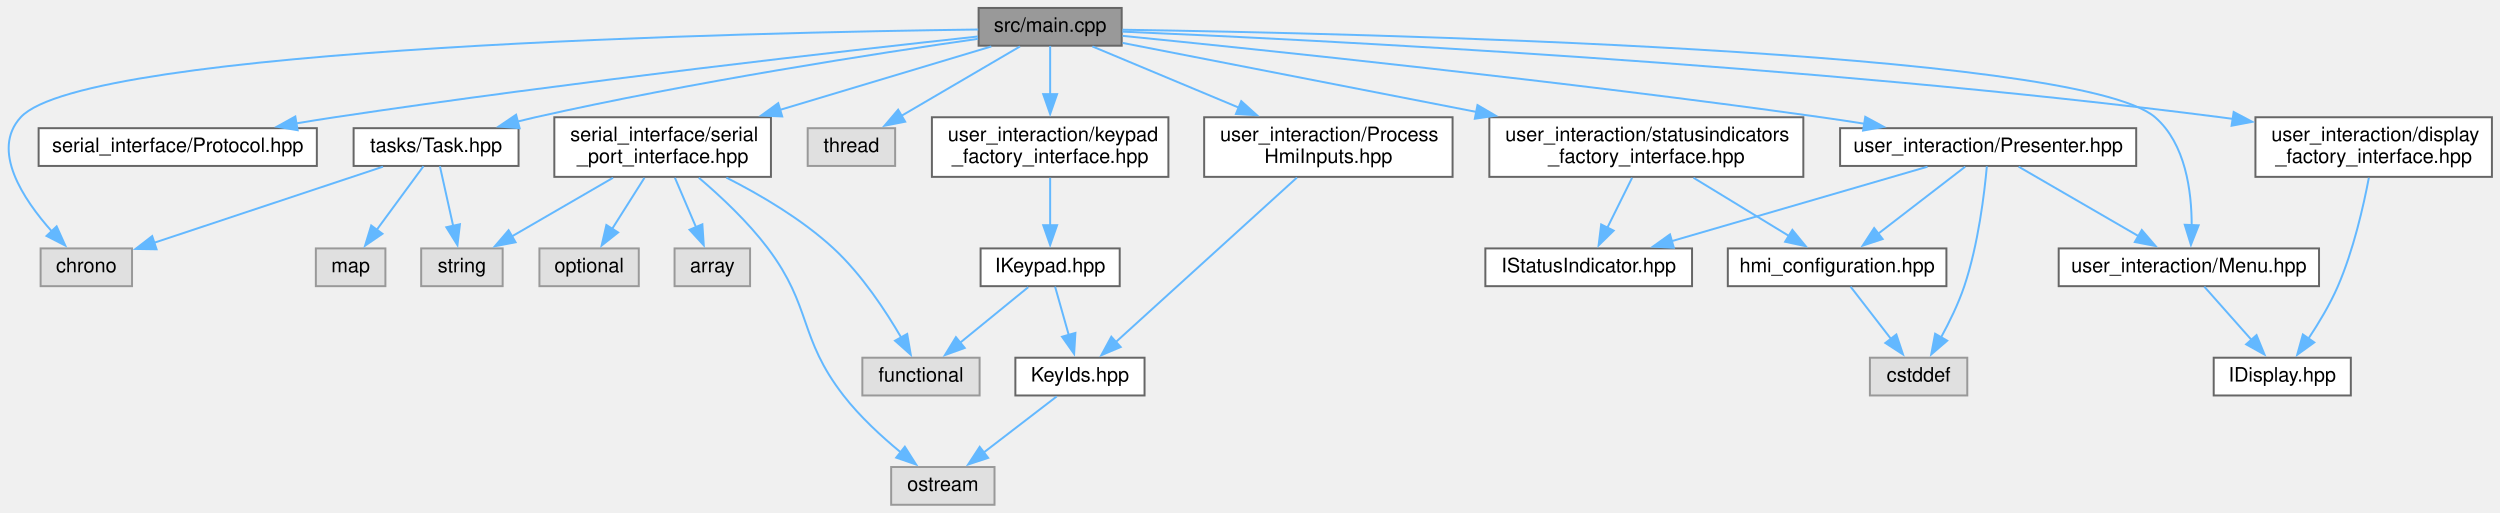
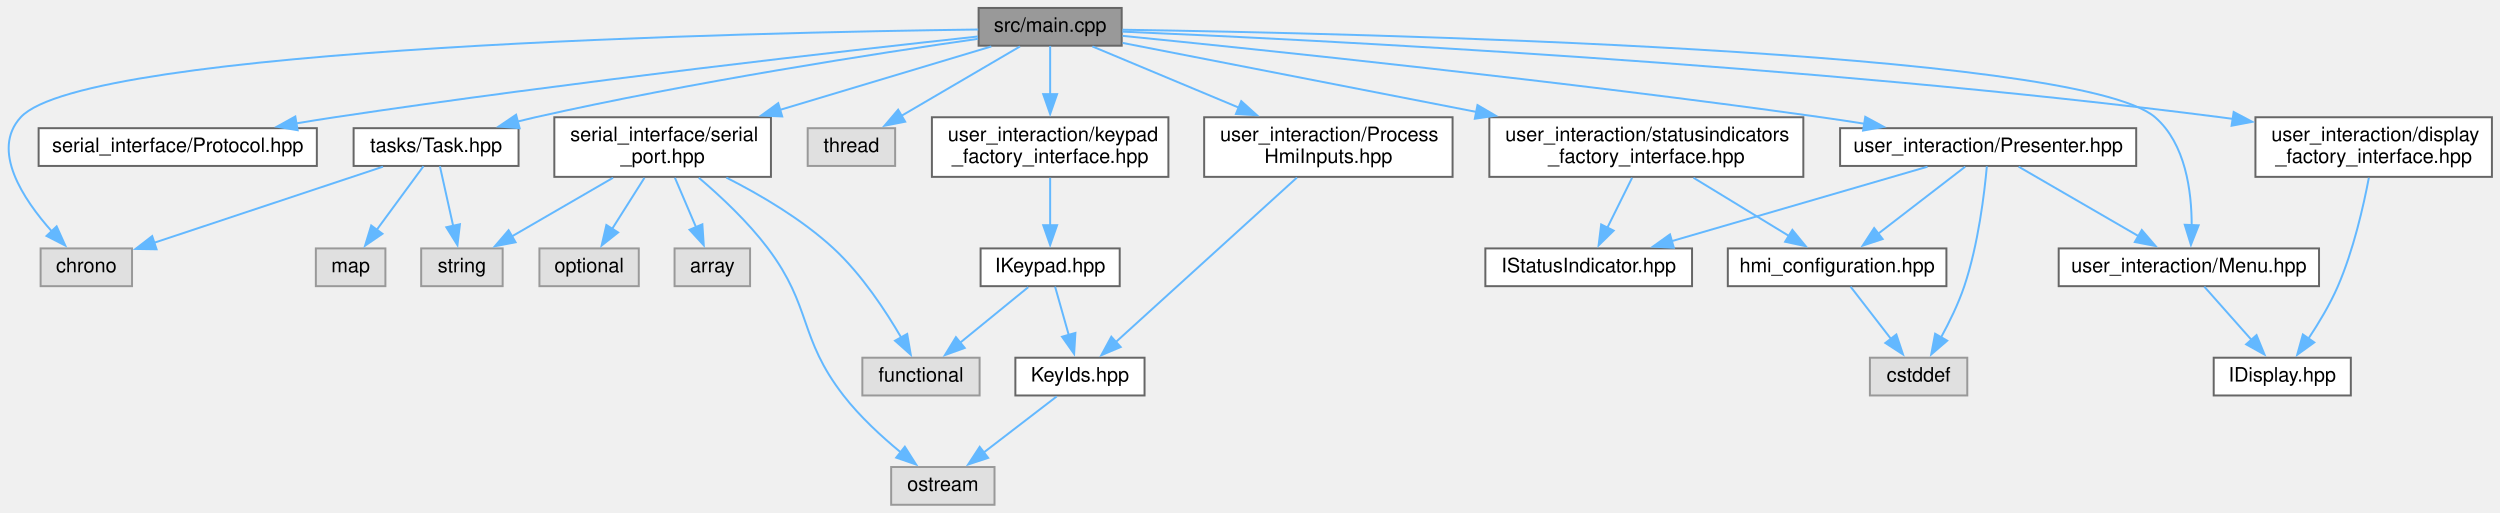
<svg xmlns="http://www.w3.org/2000/svg" xmlns:xlink="http://www.w3.org/1999/xlink" width="1258pt" height="258pt" viewBox="0.00 0.00 1257.87 258.00">
  <g id="graph0" class="graph" transform="scale(1 1) rotate(0) translate(4 254)">
    <g id="node1" class="node">
      <g id="a_node1">
        <a xlink:title=" ">
          <polygon fill="#999999" stroke="#666666" points="560.37,-250 488.37,-250 488.37,-231 560.37,-231 560.37,-250" />
          <text text-anchor="middle" x="524.37" y="-238" font-family="Helvetica,sans-Serif" font-size="10.00">src/main.cpp</text>
        </a>
      </g>
    </g>
    <g id="node2" class="node">
      <g id="a_node2">
        <a xlink:title=" ">
          <polygon fill="#e0e0e0" stroke="#999999" points="62.37,-129 16.37,-129 16.37,-110 62.37,-110 62.37,-129" />
          <text text-anchor="middle" x="39.37" y="-117" font-family="Helvetica,sans-Serif" font-size="10.00">chrono</text>
        </a>
      </g>
    </g>
    <g id="edge1" class="edge">
      <path fill="none" stroke="#63b8ff" d="M488.19,-239.15C375.89,-237.7 38.87,-230.41 6.37,-195 -8.8,-178.47 7.5,-153.82 22.1,-137.46" />
      <polygon fill="#63b8ff" stroke="#63b8ff" points="24.43,-140.09 28.78,-130.43 19.35,-135.27 24.43,-140.09" />
    </g>
    <g id="node3" class="node">
      <g id="a_node3">
        <a xlink:href="Protocol_8hpp.xhtml" target="_top" xlink:title=" ">
          <polygon fill="white" stroke="#666666" points="155.37,-189.5 15.37,-189.5 15.37,-170.5 155.37,-170.5 155.37,-189.5" />
          <text text-anchor="middle" x="85.37" y="-177.5" font-family="Helvetica,sans-Serif" font-size="10.00">serial_interface/Protocol.hpp</text>
        </a>
      </g>
    </g>
    <g id="edge2" class="edge">
      <path fill="none" stroke="#63b8ff" d="M488.01,-235.64C422.95,-228.6 282.39,-212.74 164.37,-195 158.02,-194.05 151.39,-192.98 144.79,-191.87" />
      <polygon fill="#63b8ff" stroke="#63b8ff" points="145.71,-188.48 135.26,-190.25 144.53,-195.38 145.71,-188.48" />
    </g>
    <g id="node4" class="node">
      <g id="a_node4">
-         <a xlink:href="serial__port__interface_8hpp.xhtml" target="_top" xlink:title=" ">
+         <a xlink:href="serial__port_8hpp.xhtml" target="_top" xlink:title=" ">
          <polygon fill="white" stroke="#666666" points="383.87,-195 274.87,-195 274.87,-165 383.87,-165 383.87,-195" />
          <text text-anchor="start" x="282.87" y="-183" font-family="Helvetica,sans-Serif" font-size="10.00">serial_interface/serial</text>
-           <text text-anchor="middle" x="329.37" y="-172" font-family="Helvetica,sans-Serif" font-size="10.00">_port_interface.hpp</text>
+           <text text-anchor="middle" x="329.37" y="-172" font-family="Helvetica,sans-Serif" font-size="10.00">_port.hpp</text>
        </a>
      </g>
    </g>
    <g id="edge3" class="edge">
      <path fill="none" stroke="#63b8ff" d="M494.76,-230.62C466.56,-222.16 423.33,-209.19 388.14,-198.63" />
      <polygon fill="#63b8ff" stroke="#63b8ff" points="389.54,-195.4 378.96,-195.87 387.53,-202.1 389.54,-195.4" />
    </g>
    <g id="node10" class="node">
      <g id="a_node10">
        <a xlink:href="Task_8hpp.xhtml" target="_top" xlink:title=" ">
          <polygon fill="white" stroke="#666666" points="256.87,-189.5 173.87,-189.5 173.87,-170.5 256.87,-170.5 256.87,-189.5" />
          <text text-anchor="middle" x="215.37" y="-177.5" font-family="Helvetica,sans-Serif" font-size="10.00">tasks/Task.hpp</text>
        </a>
      </g>
    </g>
    <g id="edge9" class="edge">
      <path fill="none" stroke="#63b8ff" d="M488.11,-234.47C437.81,-227.23 344.15,-212.75 265.37,-195 262.43,-194.34 259.39,-193.61 256.34,-192.84" />
      <polygon fill="#63b8ff" stroke="#63b8ff" points="257.41,-189.5 246.85,-190.33 255.63,-196.27 257.41,-189.5" />
    </g>
    <g id="node12" class="node">
      <g id="a_node12">
        <a xlink:title=" ">
          <polygon fill="#e0e0e0" stroke="#999999" points="446.37,-189.5 402.37,-189.5 402.37,-170.5 446.37,-170.5 446.37,-189.5" />
          <text text-anchor="middle" x="424.37" y="-177.5" font-family="Helvetica,sans-Serif" font-size="10.00">thread</text>
        </a>
      </g>
    </g>
    <g id="edge13" class="edge">
      <path fill="none" stroke="#63b8ff" d="M509.19,-230.62C493.33,-221.34 468.19,-206.63 449.4,-195.64" />
      <polygon fill="#63b8ff" stroke="#63b8ff" points="451.41,-192.76 441.01,-190.73 447.88,-198.8 451.41,-192.76" />
    </g>
    <g id="node13" class="node">
      <g id="a_node13">
        <a xlink:href="Menu_8hpp.xhtml" target="_top" xlink:title=" ">
          <polygon fill="white" stroke="#666666" points="1162.87,-129 1031.87,-129 1031.87,-110 1162.87,-110 1162.87,-129" />
          <text text-anchor="middle" x="1097.37" y="-117" font-family="Helvetica,sans-Serif" font-size="10.00">user_interaction/Menu.hpp</text>
        </a>
      </g>
    </g>
    <g id="edge14" class="edge">
      <path fill="none" stroke="#63b8ff" d="M560.78,-239.04C678.14,-237.24 1041.15,-228.93 1080.37,-195 1095.72,-181.73 1098.8,-157.72 1098.79,-140.54" />
      <polygon fill="#63b8ff" stroke="#63b8ff" points="1102.29,-140.63 1098.41,-130.78 1095.3,-140.9 1102.29,-140.63" />
    </g>
    <g id="node15" class="node">
      <g id="a_node15">
        <a xlink:href="Presenter_8hpp.xhtml" target="_top" xlink:title=" ">
          <polygon fill="white" stroke="#666666" points="1070.87,-189.5 921.87,-189.5 921.87,-170.5 1070.87,-170.5 1070.87,-189.5" />
          <text text-anchor="middle" x="996.37" y="-177.5" font-family="Helvetica,sans-Serif" font-size="10.00">user_interaction/Presenter.hpp</text>
        </a>
      </g>
    </g>
    <g id="edge16" class="edge">
      <path fill="none" stroke="#63b8ff" d="M560.83,-235.95C629.67,-229.09 783.46,-213.12 912.37,-195 919.39,-194.01 926.72,-192.91 934,-191.76" />
      <polygon fill="#63b8ff" stroke="#63b8ff" points="934.54,-195.22 943.86,-190.17 933.43,-188.3 934.54,-195.22" />
    </g>
    <g id="node19" class="node">
      <g id="a_node19">
        <a xlink:href="ProcessHmiInputs_8hpp.xhtml" target="_top" xlink:title=" ">
          <polygon fill="white" stroke="#666666" points="726.87,-195 601.87,-195 601.87,-165 726.87,-165 726.87,-195" />
          <text text-anchor="start" x="609.87" y="-183" font-family="Helvetica,sans-Serif" font-size="10.00">user_interaction/Process</text>
          <text text-anchor="middle" x="664.37" y="-172" font-family="Helvetica,sans-Serif" font-size="10.00">HmiInputs.hpp</text>
        </a>
      </g>
    </g>
    <g id="edge22" class="edge">
      <path fill="none" stroke="#63b8ff" d="M545.64,-230.62C565.09,-222.48 594.52,-210.19 619.22,-199.87" />
      <polygon fill="#63b8ff" stroke="#63b8ff" points="620.54,-203.11 628.42,-196.02 617.85,-196.65 620.54,-203.11" />
    </g>
    <g id="node21" class="node">
      <g id="a_node21">
        <a xlink:href="display__factory__interface_8hpp.xhtml" target="_top" xlink:title=" ">
          <polygon fill="white" stroke="#666666" points="1249.87,-195 1130.87,-195 1130.87,-165 1249.87,-165 1249.87,-195" />
          <text text-anchor="start" x="1138.87" y="-183" font-family="Helvetica,sans-Serif" font-size="10.00">user_interaction/display</text>
          <text text-anchor="middle" x="1190.37" y="-172" font-family="Helvetica,sans-Serif" font-size="10.00">_factory_interface.hpp</text>
        </a>
      </g>
    </g>
    <g id="edge25" class="edge">
      <path fill="none" stroke="#63b8ff" d="M560.7,-238.08C653.21,-234.17 905.11,-221.73 1113.37,-195 1115.41,-194.74 1117.47,-194.46 1119.55,-194.17" />
      <polygon fill="#63b8ff" stroke="#63b8ff" points="1119.92,-197.65 1129.28,-192.7 1118.87,-190.73 1119.92,-197.65" />
    </g>
    <g id="node22" class="node">
      <g id="a_node22">
        <a xlink:href="keypad__factory__interface_8hpp.xhtml" target="_top" xlink:title=" ">
          <polygon fill="white" stroke="#666666" points="583.87,-195 464.87,-195 464.87,-165 583.87,-165 583.87,-195" />
          <text text-anchor="start" x="472.87" y="-183" font-family="Helvetica,sans-Serif" font-size="10.00">user_interaction/keypad</text>
          <text text-anchor="middle" x="524.37" y="-172" font-family="Helvetica,sans-Serif" font-size="10.00">_factory_interface.hpp</text>
        </a>
      </g>
    </g>
    <g id="edge27" class="edge">
      <path fill="none" stroke="#63b8ff" d="M524.37,-230.87C524.37,-224.4 524.37,-215.2 524.37,-206.45" />
      <polygon fill="#63b8ff" stroke="#63b8ff" points="527.87,-206.63 524.37,-196.63 520.87,-206.63 527.87,-206.63" />
    </g>
    <g id="node24" class="node">
      <g id="a_node24">
        <a xlink:href="statusindicators__factory__interface_8hpp.xhtml" target="_top" xlink:title=" ">
          <polygon fill="white" stroke="#666666" points="903.37,-195 745.37,-195 745.37,-165 903.37,-165 903.37,-195" />
          <text text-anchor="start" x="753.37" y="-183" font-family="Helvetica,sans-Serif" font-size="10.00">user_interaction/statusindicators</text>
          <text text-anchor="middle" x="824.37" y="-172" font-family="Helvetica,sans-Serif" font-size="10.00">_factory_interface.hpp</text>
        </a>
      </g>
    </g>
    <g id="edge31" class="edge">
      <path fill="none" stroke="#63b8ff" d="M560.86,-232.39C604.8,-223.82 680.02,-209.15 738.88,-197.67" />
      <polygon fill="#63b8ff" stroke="#63b8ff" points="739.41,-201.13 748.56,-195.78 738.07,-194.26 739.41,-201.13" />
    </g>
    <g id="node5" class="node">
      <g id="a_node5">
        <a xlink:title=" ">
          <polygon fill="#e0e0e0" stroke="#999999" points="373.37,-129 335.37,-129 335.37,-110 373.37,-110 373.37,-129" />
          <text text-anchor="middle" x="354.37" y="-117" font-family="Helvetica,sans-Serif" font-size="10.00">array</text>
        </a>
      </g>
    </g>
    <g id="edge4" class="edge">
      <path fill="none" stroke="#63b8ff" d="M335.55,-164.54C338.78,-157 342.76,-147.67 346.23,-139.55" />
      <polygon fill="#63b8ff" stroke="#63b8ff" points="349.36,-141.14 350.07,-130.57 342.92,-138.39 349.36,-141.14" />
    </g>
    <g id="node6" class="node">
      <g id="a_node6">
        <a xlink:title=" ">
          <polygon fill="#e0e0e0" stroke="#999999" points="488.87,-74 429.87,-74 429.87,-55 488.87,-55 488.87,-74" />
          <text text-anchor="middle" x="459.37" y="-62" font-family="Helvetica,sans-Serif" font-size="10.00">functional</text>
        </a>
      </g>
    </g>
    <g id="edge5" class="edge">
      <path fill="none" stroke="#63b8ff" d="M361.43,-164.63C378.64,-155.91 399.52,-143.65 415.37,-129 429.52,-115.93 441.64,-97.54 449.56,-83.91" />
      <polygon fill="#63b8ff" stroke="#63b8ff" points="452.43,-85.96 454.23,-75.52 446.31,-82.56 452.43,-85.96" />
    </g>
    <g id="node7" class="node">
      <g id="a_node7">
        <a xlink:title=" ">
          <polygon fill="#e0e0e0" stroke="#999999" points="317.37,-129 267.37,-129 267.37,-110 317.37,-110 317.37,-129" />
          <text text-anchor="middle" x="292.37" y="-117" font-family="Helvetica,sans-Serif" font-size="10.00">optional</text>
        </a>
      </g>
    </g>
    <g id="edge6" class="edge">
      <path fill="none" stroke="#63b8ff" d="M320.23,-164.54C315.29,-156.74 309.15,-147.03 303.89,-138.71" />
      <polygon fill="#63b8ff" stroke="#63b8ff" points="306.97,-137.03 298.67,-130.45 301.06,-140.78 306.97,-137.03" />
    </g>
    <g id="node8" class="node">
      <g id="a_node8">
        <a xlink:title=" ">
          <polygon fill="#e0e0e0" stroke="#999999" points="496.37,-19 444.37,-19 444.37,0 496.37,0 496.37,-19" />
          <text text-anchor="middle" x="470.37" y="-7" font-family="Helvetica,sans-Serif" font-size="10.00">ostream</text>
        </a>
      </g>
    </g>
    <g id="edge7" class="edge">
      <path fill="none" stroke="#63b8ff" d="M347.57,-164.57C358.57,-155.22 372.34,-142.35 382.37,-129 404.59,-99.44 397.74,-84.23 420.37,-55 428.59,-44.39 439.57,-34.29 449.15,-26.41" />
      <polygon fill="#63b8ff" stroke="#63b8ff" points="451.25,-29.21 456.92,-20.26 446.9,-23.72 451.25,-29.21" />
    </g>
    <g id="node9" class="node">
      <g id="a_node9">
        <a xlink:title=" ">
          <polygon fill="#e0e0e0" stroke="#999999" points="248.87,-129 207.87,-129 207.87,-110 248.87,-110 248.87,-129" />
          <text text-anchor="middle" x="228.37" y="-117" font-family="Helvetica,sans-Serif" font-size="10.00">string</text>
        </a>
      </g>
    </g>
    <g id="edge8" class="edge">
      <path fill="none" stroke="#63b8ff" d="M304.41,-164.54C288.93,-155.58 269.12,-144.1 253.6,-135.11" />
      <polygon fill="#63b8ff" stroke="#63b8ff" points="255.36,-132.09 244.96,-130.1 251.86,-138.15 255.36,-132.09" />
    </g>
    <g id="edge10" class="edge">
      <path fill="none" stroke="#63b8ff" d="M188.64,-170.12C157.8,-159.86 107.02,-142.98 73.39,-131.81" />
      <polygon fill="#63b8ff" stroke="#63b8ff" points="74.72,-128.56 64.13,-128.73 72.51,-135.2 74.72,-128.56" />
    </g>
    <g id="edge12" class="edge">
      <path fill="none" stroke="#63b8ff" d="M217.29,-170.37C219.04,-162.5 221.69,-150.6 223.95,-140.39" />
      <polygon fill="#63b8ff" stroke="#63b8ff" points="227.37,-141.17 226.12,-130.64 220.53,-139.65 227.37,-141.17" />
    </g>
    <g id="node11" class="node">
      <g id="a_node11">
        <a xlink:title=" ">
          <polygon fill="#e0e0e0" stroke="#999999" points="189.87,-129 154.87,-129 154.87,-110 189.87,-110 189.87,-129" />
          <text text-anchor="middle" x="172.37" y="-117" font-family="Helvetica,sans-Serif" font-size="10.00">map</text>
        </a>
      </g>
    </g>
    <g id="edge11" class="edge">
      <path fill="none" stroke="#63b8ff" d="M209.03,-170.37C202.87,-161.99 193.33,-149.01 185.53,-138.39" />
      <polygon fill="#63b8ff" stroke="#63b8ff" points="188.38,-136.37 179.64,-130.39 182.74,-140.52 188.38,-136.37" />
    </g>
    <g id="node14" class="node">
      <g id="a_node14">
        <a xlink:href="IDisplay_8hpp.xhtml" target="_top" xlink:title=" ">
          <polygon fill="white" stroke="#666666" points="1178.87,-74 1109.87,-74 1109.87,-55 1178.87,-55 1178.87,-74" />
          <text text-anchor="middle" x="1144.37" y="-62" font-family="Helvetica,sans-Serif" font-size="10.00">IDisplay.hpp</text>
        </a>
      </g>
    </g>
    <g id="edge15" class="edge">
      <path fill="none" stroke="#63b8ff" d="M1105.14,-109.75C1111.56,-102.5 1120.89,-91.98 1128.84,-83.02" />
      <polygon fill="#63b8ff" stroke="#63b8ff" points="1131.42,-85.38 1135.44,-75.57 1126.19,-80.73 1131.42,-85.38" />
    </g>
    <g id="edge18" class="edge">
      <path fill="none" stroke="#63b8ff" d="M1011.71,-170.12C1027.73,-160.84 1053.12,-146.13 1072.1,-135.14" />
      <polygon fill="#63b8ff" stroke="#63b8ff" points="1073.68,-138.27 1080.58,-130.23 1070.17,-132.21 1073.68,-138.27" />
    </g>
    <g id="node16" class="node">
      <g id="a_node16">
        <a xlink:href="IStatusIndicator_8hpp.xhtml" target="_top" xlink:title=" ">
          <polygon fill="white" stroke="#666666" points="847.37,-129 743.37,-129 743.37,-110 847.37,-110 847.37,-129" />
          <text text-anchor="middle" x="795.37" y="-117" font-family="Helvetica,sans-Serif" font-size="10.00">IStatusIndicator.hpp</text>
        </a>
      </g>
    </g>
    <g id="edge17" class="edge">
      <path fill="none" stroke="#63b8ff" d="M965.85,-170.12C931.46,-160.11 875.38,-143.79 837,-132.62" />
      <polygon fill="#63b8ff" stroke="#63b8ff" points="838.22,-129.33 827.64,-129.89 836.27,-136.05 838.22,-129.33" />
    </g>
    <g id="node17" class="node">
      <g id="a_node17">
        <a xlink:href="hmi__configuration_8hpp.xhtml" target="_top" xlink:title=" ">
          <polygon fill="white" stroke="#666666" points="975.37,-129 865.37,-129 865.37,-110 975.37,-110 975.37,-129" />
          <text text-anchor="middle" x="920.37" y="-117" font-family="Helvetica,sans-Serif" font-size="10.00">hmi_configuration.hpp</text>
        </a>
      </g>
    </g>
    <g id="edge19" class="edge">
      <path fill="none" stroke="#63b8ff" d="M984.83,-170.12C973.23,-161.18 955.08,-147.22 941,-136.37" />
      <polygon fill="#63b8ff" stroke="#63b8ff" points="943.28,-133.72 933.23,-130.39 939.01,-139.26 943.28,-133.72" />
    </g>
    <g id="node18" class="node">
      <g id="a_node18">
        <a xlink:title=" ">
          <polygon fill="#e0e0e0" stroke="#999999" points="985.87,-74 936.87,-74 936.87,-55 985.87,-55 985.87,-74" />
          <text text-anchor="middle" x="961.37" y="-62" font-family="Helvetica,sans-Serif" font-size="10.00">cstddef</text>
        </a>
      </g>
    </g>
    <g id="edge21" class="edge">
      <path fill="none" stroke="#63b8ff" d="M995.72,-170.29C994.52,-157 991.43,-130.97 984.37,-110 981.4,-101.15 976.87,-91.89 972.62,-84.13" />
      <polygon fill="#63b8ff" stroke="#63b8ff" points="975.76,-82.57 967.73,-75.66 969.69,-86.07 975.76,-82.57" />
    </g>
    <g id="edge20" class="edge">
      <path fill="none" stroke="#63b8ff" d="M927.14,-109.75C932.69,-102.58 940.72,-92.2 947.6,-83.3" />
      <polygon fill="#63b8ff" stroke="#63b8ff" points="950.18,-85.69 953.53,-75.64 944.64,-81.41 950.18,-85.69" />
    </g>
    <g id="node20" class="node">
      <g id="a_node20">
        <a xlink:href="KeyIds_8hpp.xhtml" target="_top" xlink:title=" ">
          <polygon fill="white" stroke="#666666" points="571.87,-74 506.87,-74 506.87,-55 571.87,-55 571.87,-74" />
          <text text-anchor="middle" x="539.37" y="-62" font-family="Helvetica,sans-Serif" font-size="10.00">KeyIds.hpp</text>
        </a>
      </g>
    </g>
    <g id="edge23" class="edge">
      <path fill="none" stroke="#63b8ff" d="M648.54,-164.63C625.24,-143.47 581.83,-104.05 557.36,-81.83" />
      <polygon fill="#63b8ff" stroke="#63b8ff" points="559.86,-79.38 550.11,-75.25 555.16,-84.56 559.86,-79.38" />
    </g>
    <g id="edge24" class="edge">
      <path fill="none" stroke="#63b8ff" d="M527.67,-54.51C517.6,-46.77 502.83,-35.43 490.81,-26.2" />
      <polygon fill="#63b8ff" stroke="#63b8ff" points="493.17,-23.6 483.11,-20.28 488.91,-29.15 493.17,-23.6" />
    </g>
    <g id="edge26" class="edge">
      <path fill="none" stroke="#63b8ff" d="M1187.95,-164.57C1185.24,-150.31 1180.19,-128.07 1172.37,-110 1168.39,-100.8 1162.67,-91.3 1157.44,-83.45" />
      <polygon fill="#63b8ff" stroke="#63b8ff" points="1160.48,-81.7 1151.89,-75.49 1154.74,-85.7 1160.48,-81.7" />
    </g>
    <g id="node23" class="node">
      <g id="a_node23">
        <a xlink:href="IKeypad_8hpp.xhtml" target="_top" xlink:title=" ">
          <polygon fill="white" stroke="#666666" points="559.37,-129 489.37,-129 489.37,-110 559.37,-110 559.37,-129" />
          <text text-anchor="middle" x="524.37" y="-117" font-family="Helvetica,sans-Serif" font-size="10.00">IKeypad.hpp</text>
        </a>
      </g>
    </g>
    <g id="edge28" class="edge">
      <path fill="none" stroke="#63b8ff" d="M524.37,-164.54C524.37,-157.34 524.37,-148.53 524.37,-140.68" />
      <polygon fill="#63b8ff" stroke="#63b8ff" points="527.87,-140.69 524.37,-130.69 520.87,-140.69 527.87,-140.69" />
    </g>
    <g id="edge30" class="edge">
      <path fill="none" stroke="#63b8ff" d="M513.35,-109.51C503.95,-101.85 490.23,-90.66 478.97,-81.47" />
      <polygon fill="#63b8ff" stroke="#63b8ff" points="481.37,-78.92 471.41,-75.31 476.95,-84.35 481.37,-78.92" />
    </g>
    <g id="edge29" class="edge">
      <path fill="none" stroke="#63b8ff" d="M526.85,-109.75C528.73,-103.11 531.38,-93.73 533.77,-85.31" />
      <polygon fill="#63b8ff" stroke="#63b8ff" points="537.08,-86.47 536.43,-75.9 530.34,-84.57 537.08,-86.47" />
    </g>
    <g id="edge32" class="edge">
      <path fill="none" stroke="#63b8ff" d="M817.21,-164.54C813.42,-156.91 808.74,-147.46 804.68,-139.27" />
      <polygon fill="#63b8ff" stroke="#63b8ff" points="807.92,-137.94 800.35,-130.53 801.65,-141.05 807.92,-137.94" />
    </g>
    <g id="edge33" class="edge">
      <path fill="none" stroke="#63b8ff" d="M848.1,-164.54C862.81,-155.58 881.64,-144.1 896.4,-135.11" />
      <polygon fill="#63b8ff" stroke="#63b8ff" points="897.85,-138.33 904.56,-130.13 894.2,-132.35 897.85,-138.33" />
    </g>
  </g>
</svg>
